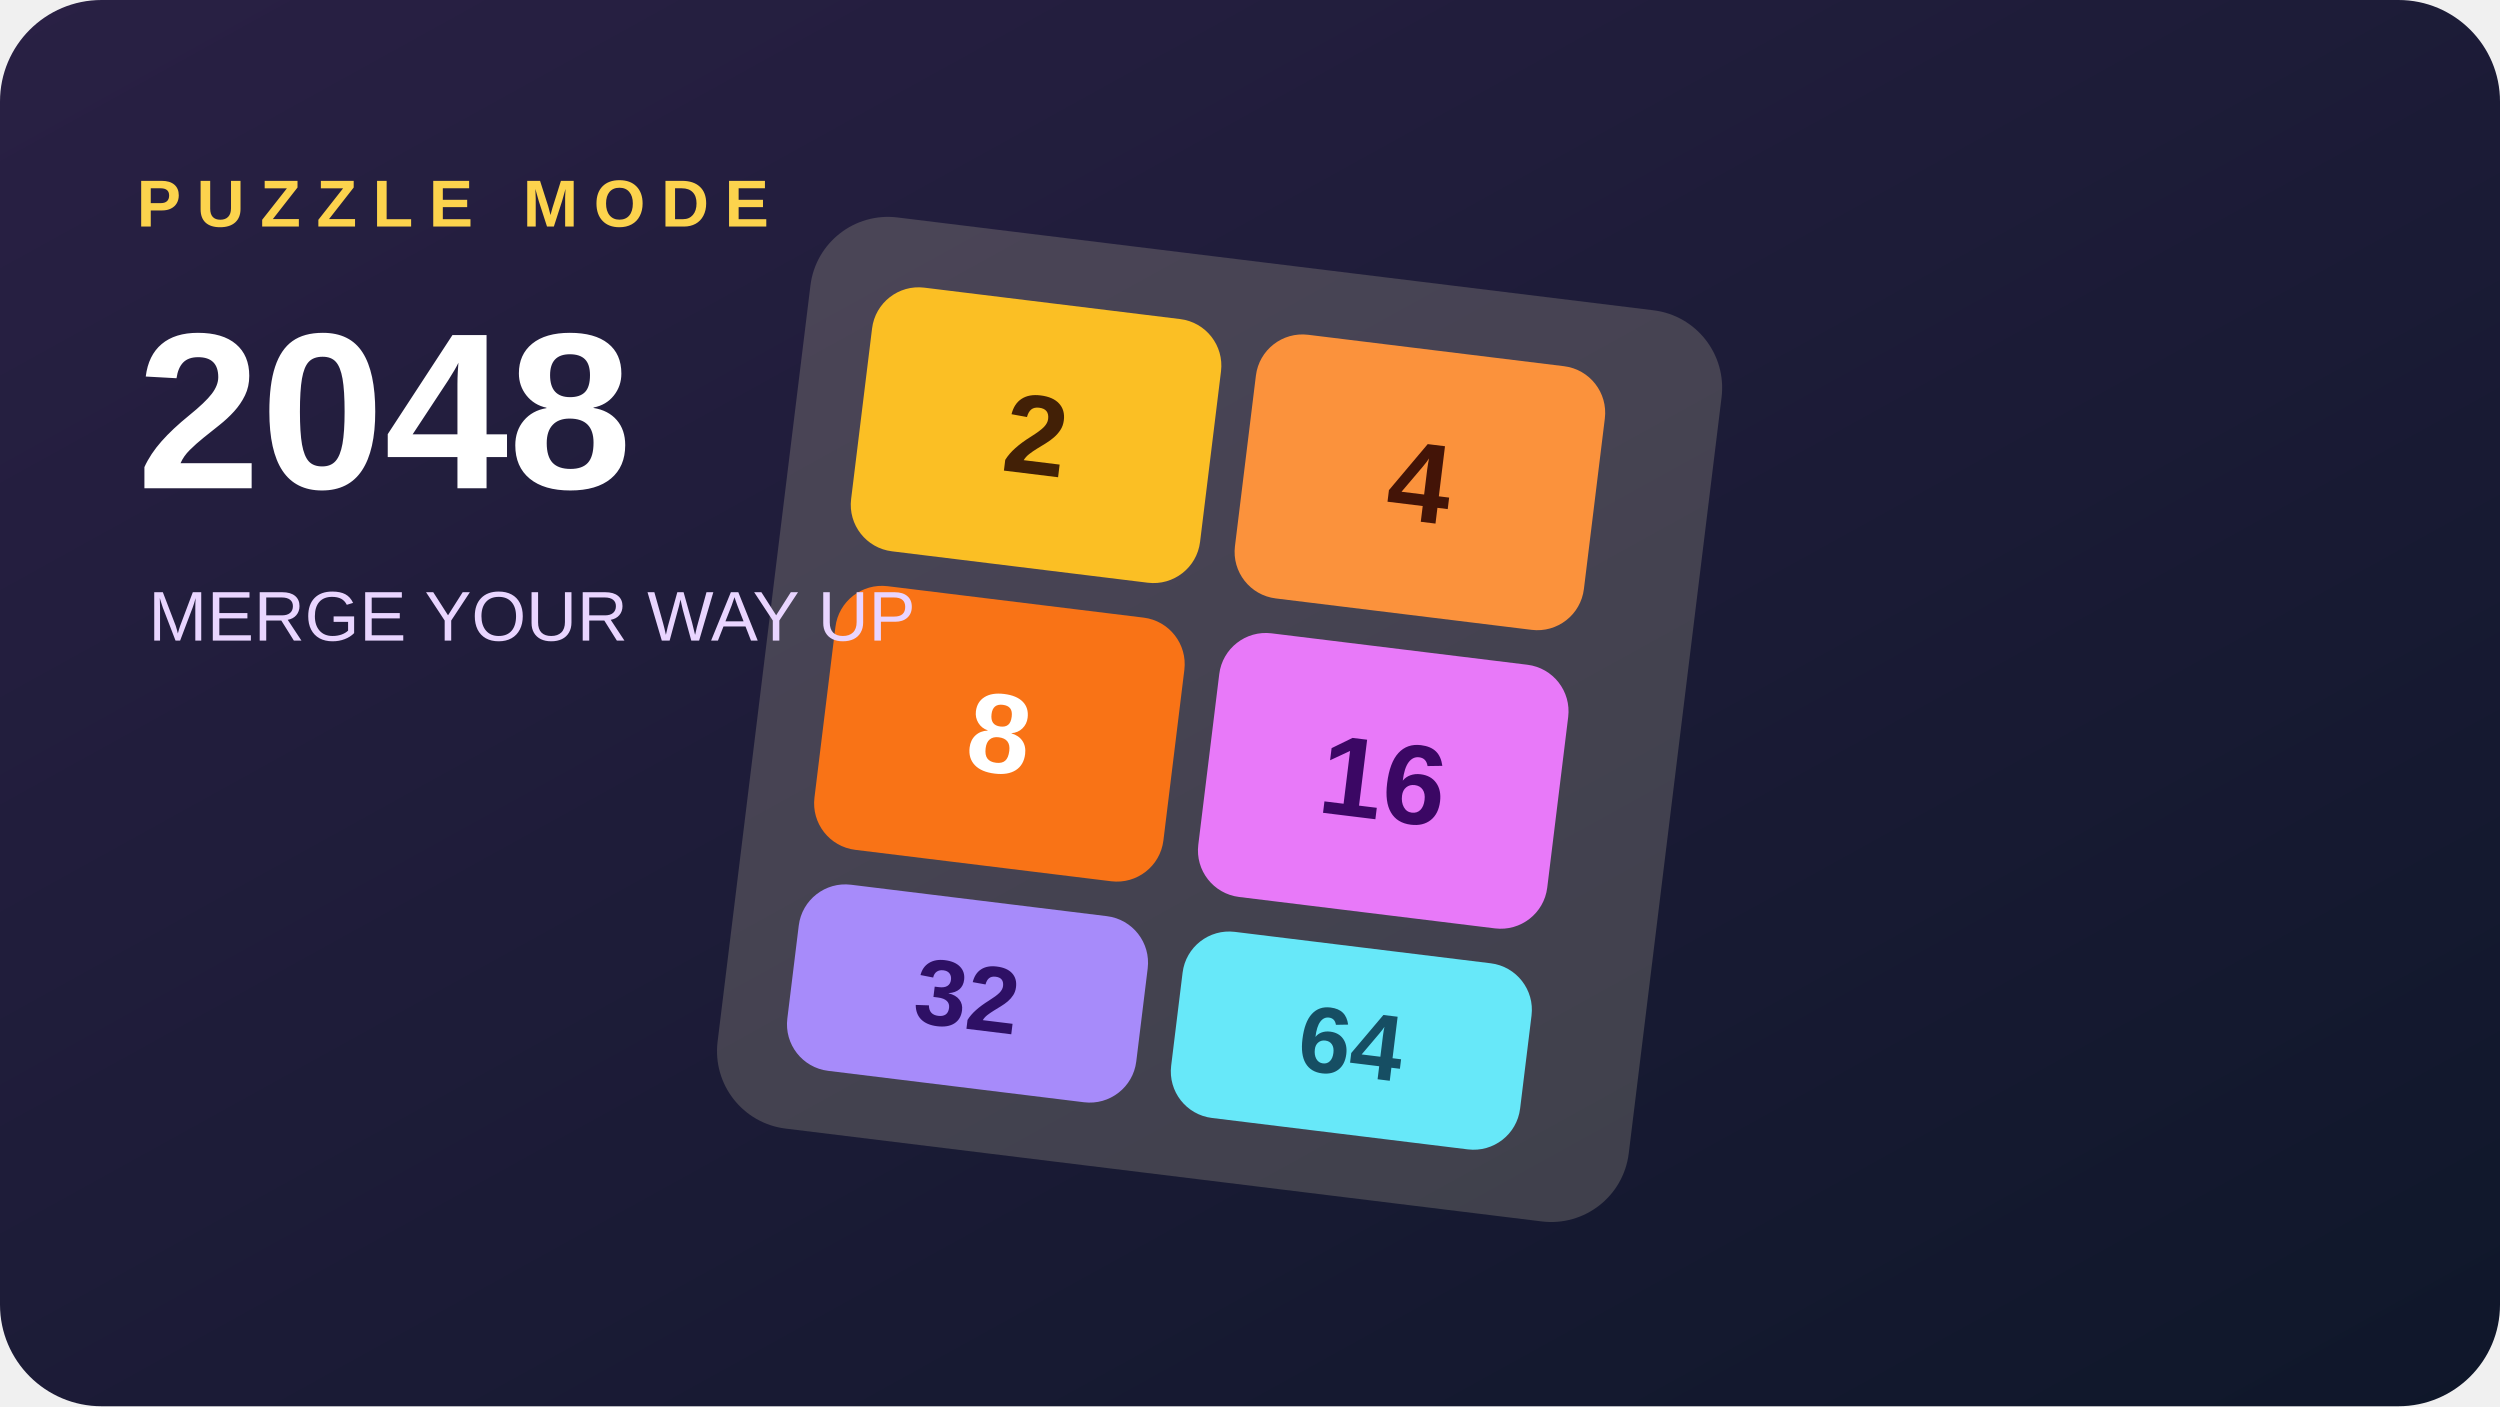
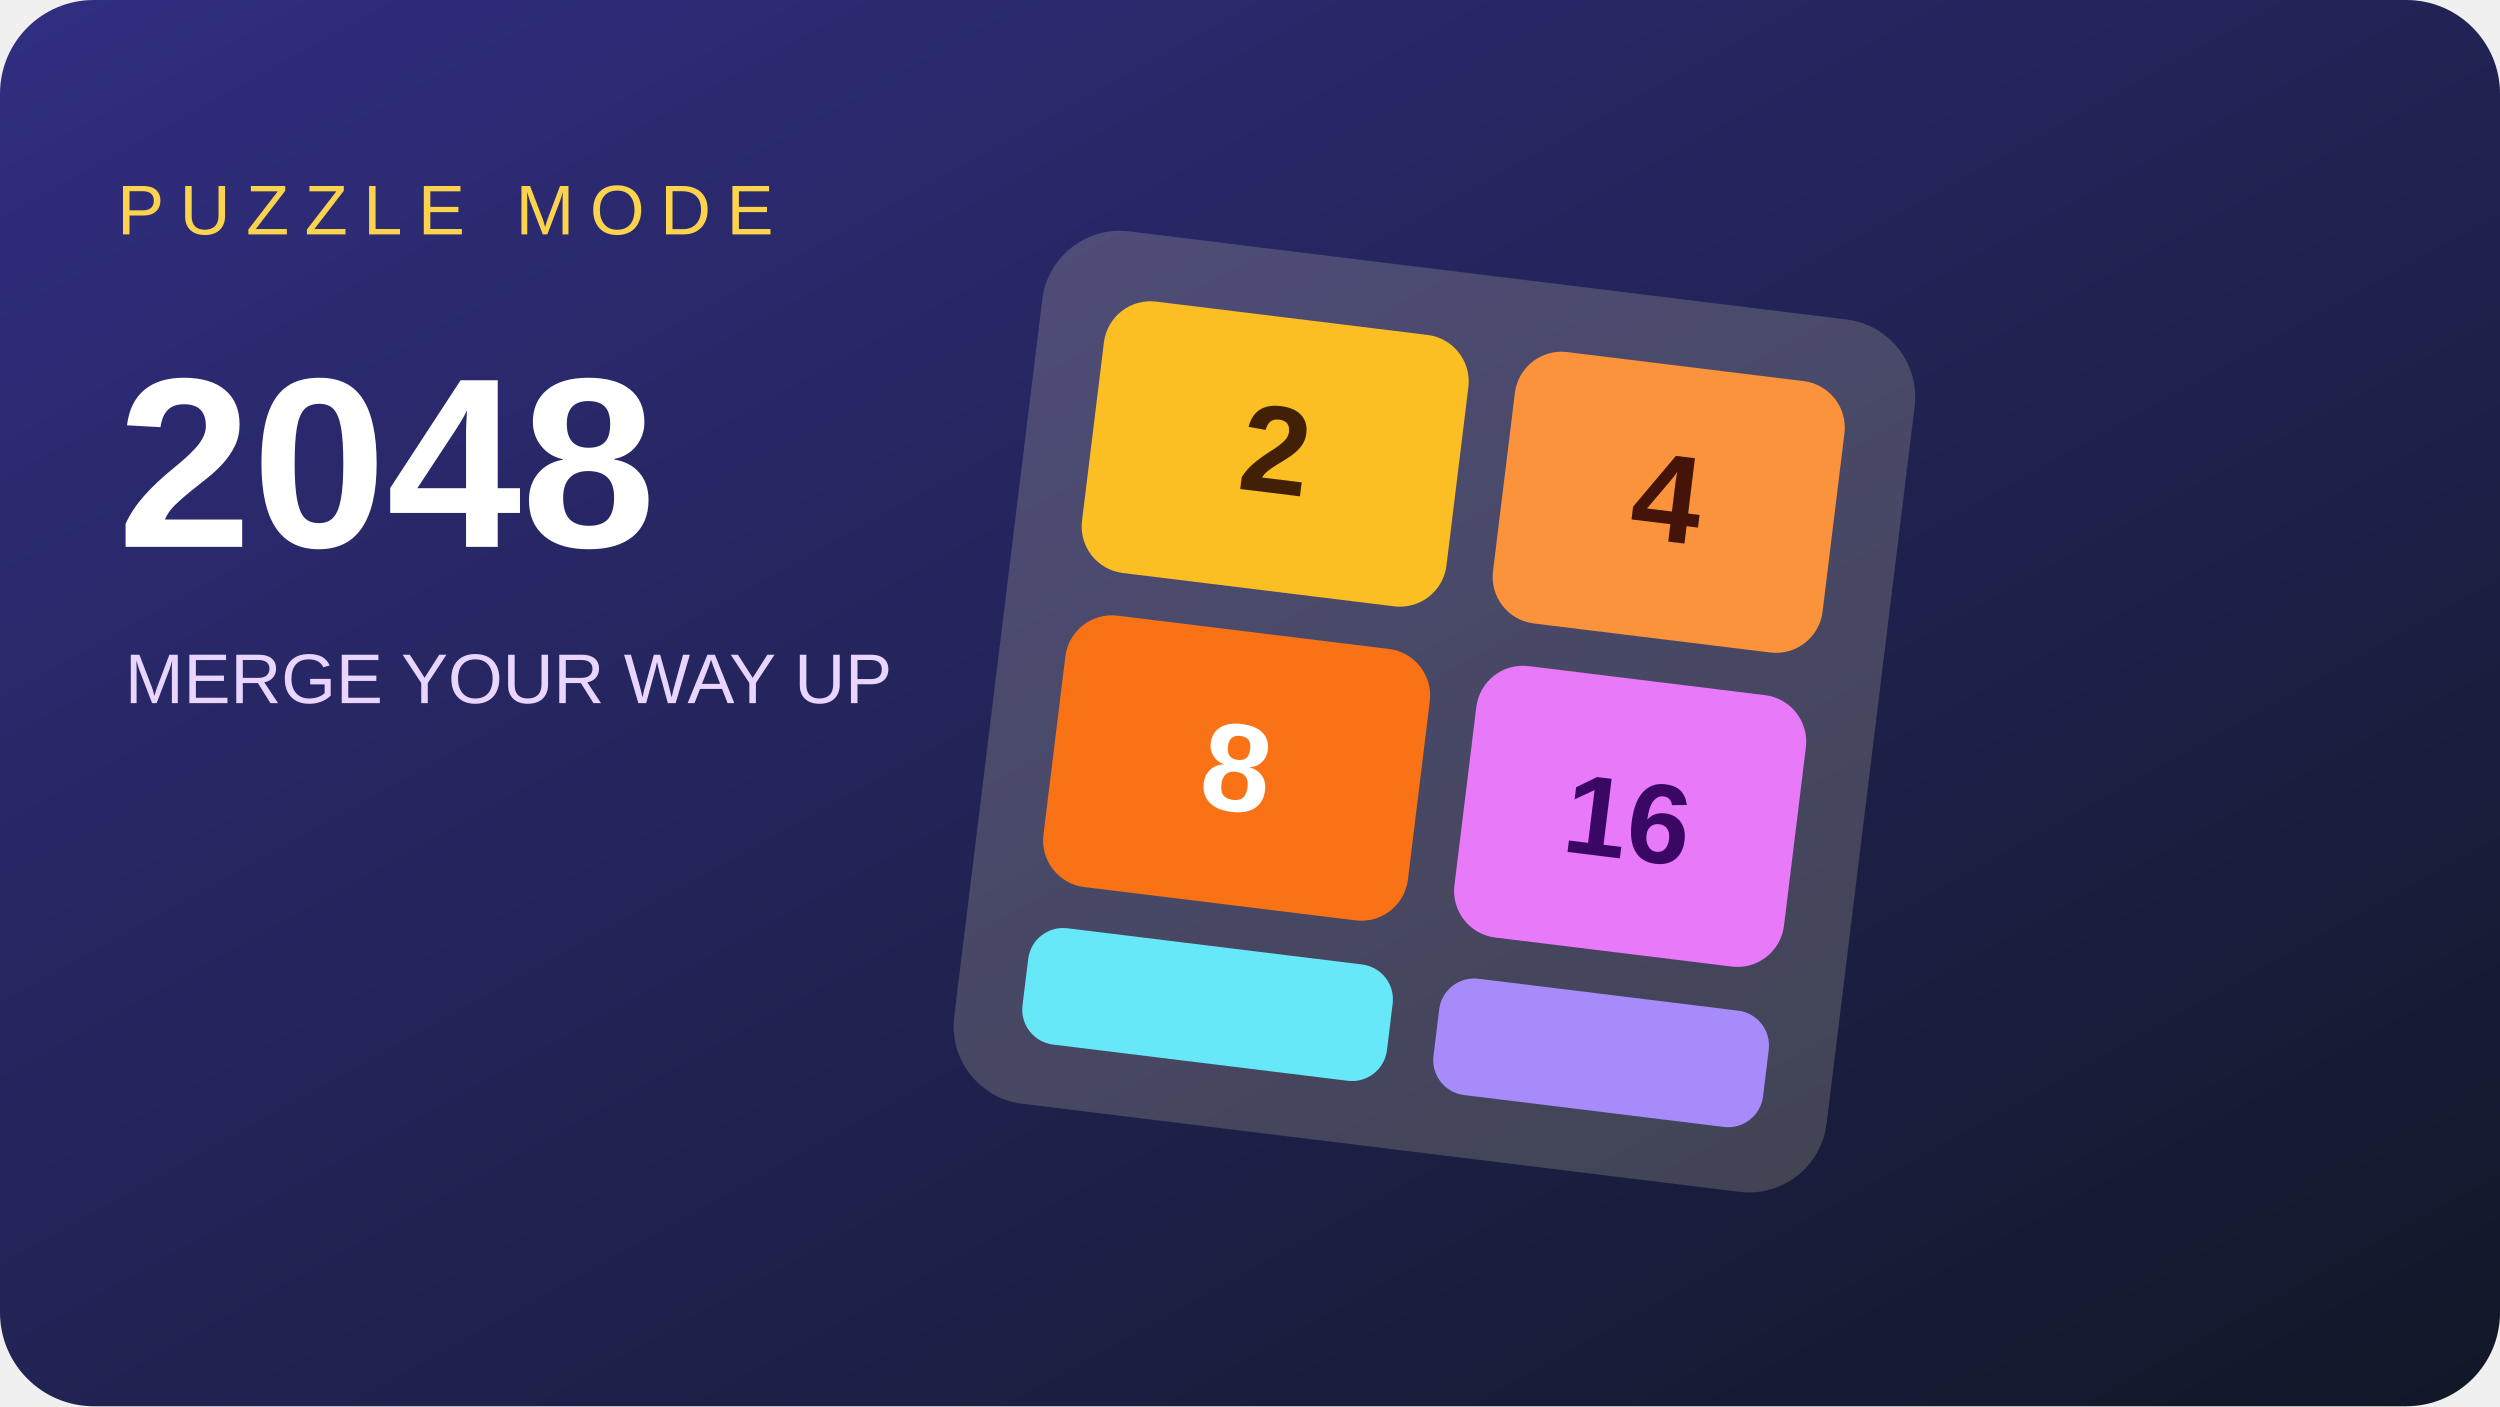
- <svg xmlns="http://www.w3.org/2000/svg" viewBox="0 0 640 360" role="img" aria-label="2048 number puzzle cover">
+ <svg xmlns="http://www.w3.org/2000/svg" viewBox="0 0 640 360">
  <defs>
    <linearGradient id="b" x2="1" y2="1">
-       <stop stop-color="#292044" />
-       <stop offset="1" stop-color="#0f172a" />
+       <stop stop-color="#312e81" />
+       <stop offset="1" stop-color="#111827" />
    </linearGradient>
  </defs>
-   <rect width="640" height="360" rx="26" fill="url(#b)" />
-   <g transform="translate(315 182) rotate(7)">
-     <rect x="-120" y="-115" width="235" height="235" rx="20" fill="#fef3c7" opacity=".18" />
-     <g font-family="Arial" font-weight="900" text-anchor="middle">
-       <rect x="-103" y="-98" width="90" height="68" rx="12" fill="#fbbf24" />
-       <text x="-58" y="-54" font-size="29" fill="#422006">2</text>
-       <rect x="-4" y="-98" width="90" height="68" rx="12" fill="#fb923c" />
-       <text x="41" y="-54" font-size="29" fill="#431407">4</text>
-       <rect x="-103" y="-21" width="90" height="68" rx="12" fill="#f97316" />
-       <text x="-58" y="23" font-size="29" fill="white">8</text>
-       <rect x="-4" y="-21" width="90" height="68" rx="12" fill="#e879f9" />
-       <text x="41" y="23" font-size="29" fill="#3b0764">16</text>
-       <rect x="-103" y="56" width="90" height="48" rx="12" fill="#a78bfa" />
-       <text x="-58" y="89" font-size="24" fill="#2e1065">32</text>
-       <rect x="-4" y="56" width="90" height="48" rx="12" fill="#67e8f9" />
-       <text x="41" y="89" font-size="24" fill="#164e63">64</text>
-     </g>
+   <rect width="640" height="360" rx="24" fill="url(#b)" />
+   <g transform="translate(370 180) rotate(7)" font-family="Arial" font-weight="900" text-anchor="middle">
+     <rect x="-115" y="-110" width="225" height="225" rx="20" fill="#fef3c7" opacity=".18" />
+     <rect x="-98" y="-93" width="94" height="70" rx="12" fill="#fbbf24" />
+     <text x="-51" y="-48" font-size="32" fill="#422006">2</text>
+     <rect x="8" y="-93" width="85" height="70" rx="12" fill="#fb923c" />
+     <text x="50" y="-48" font-size="32" fill="#431407">4</text>
+     <rect x="-98" y="-12" width="94" height="70" rx="12" fill="#f97316" />
+     <text x="-51" y="34" font-size="32" fill="white">8</text>
+     <rect x="8" y="-12" width="85" height="70" rx="12" fill="#e879f9" />
+     <text x="50" y="34" font-size="29" fill="#3b0764">16</text>
+     <rect x="-98" y="69" width="94" height="30" rx="9" fill="#67e8f9" />
+     <rect x="8" y="69" width="85" height="30" rx="9" fill="#a78bfa" />
  </g>
-   <text x="35" y="58" fill="#fcd34d" font-family="Arial" font-size="17" font-weight="700" letter-spacing="4">PUZZLE MODE</text>
-   <text x="35" y="125" fill="white" font-family="Arial" font-size="57" font-weight="900">2048</text>
-   <text x="38" y="164" fill="#e9d5ff" font-family="Arial" font-size="18">MERGE YOUR WAY UP</text>
+   <text x="30" y="60" fill="#fcd34d" font-family="Arial" font-size="18" letter-spacing="4">PUZZLE MODE</text>
+   <text x="30" y="140" fill="white" font-family="Arial" font-size="62" font-weight="900">2048</text>
+   <text x="32" y="180" fill="#e9d5ff" font-family="Arial" font-size="18">MERGE YOUR WAY UP</text>
</svg>
